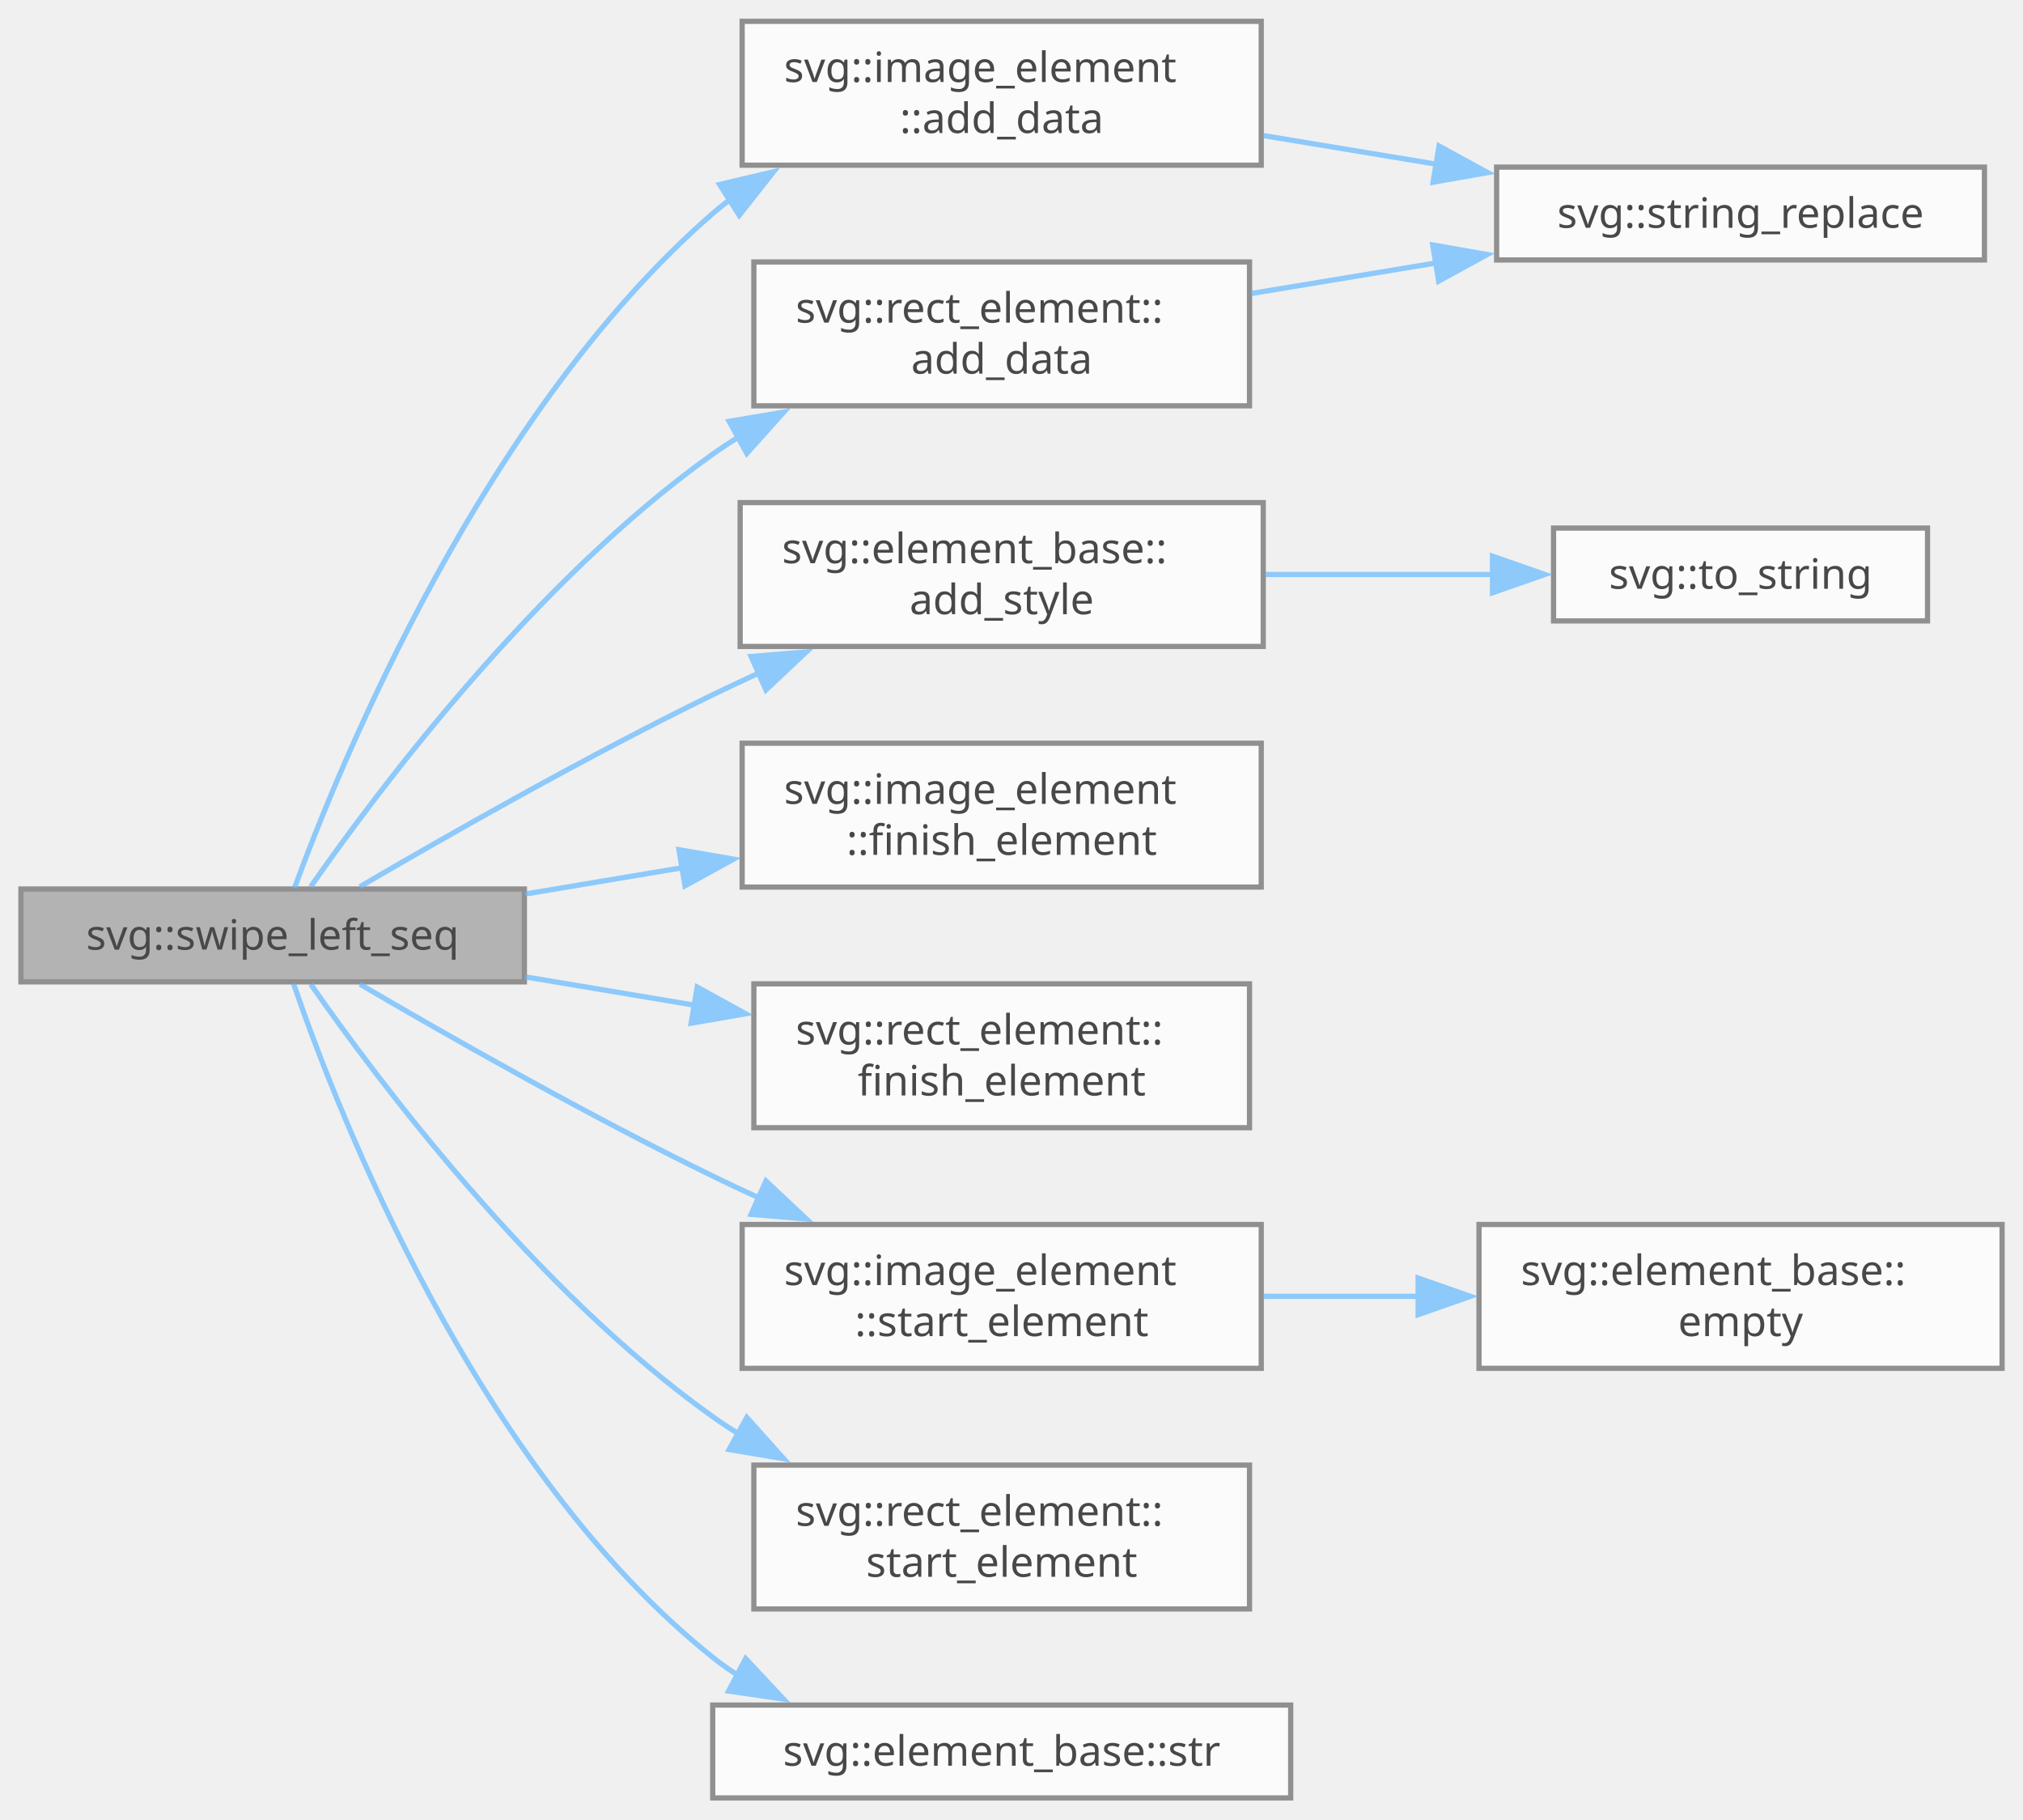
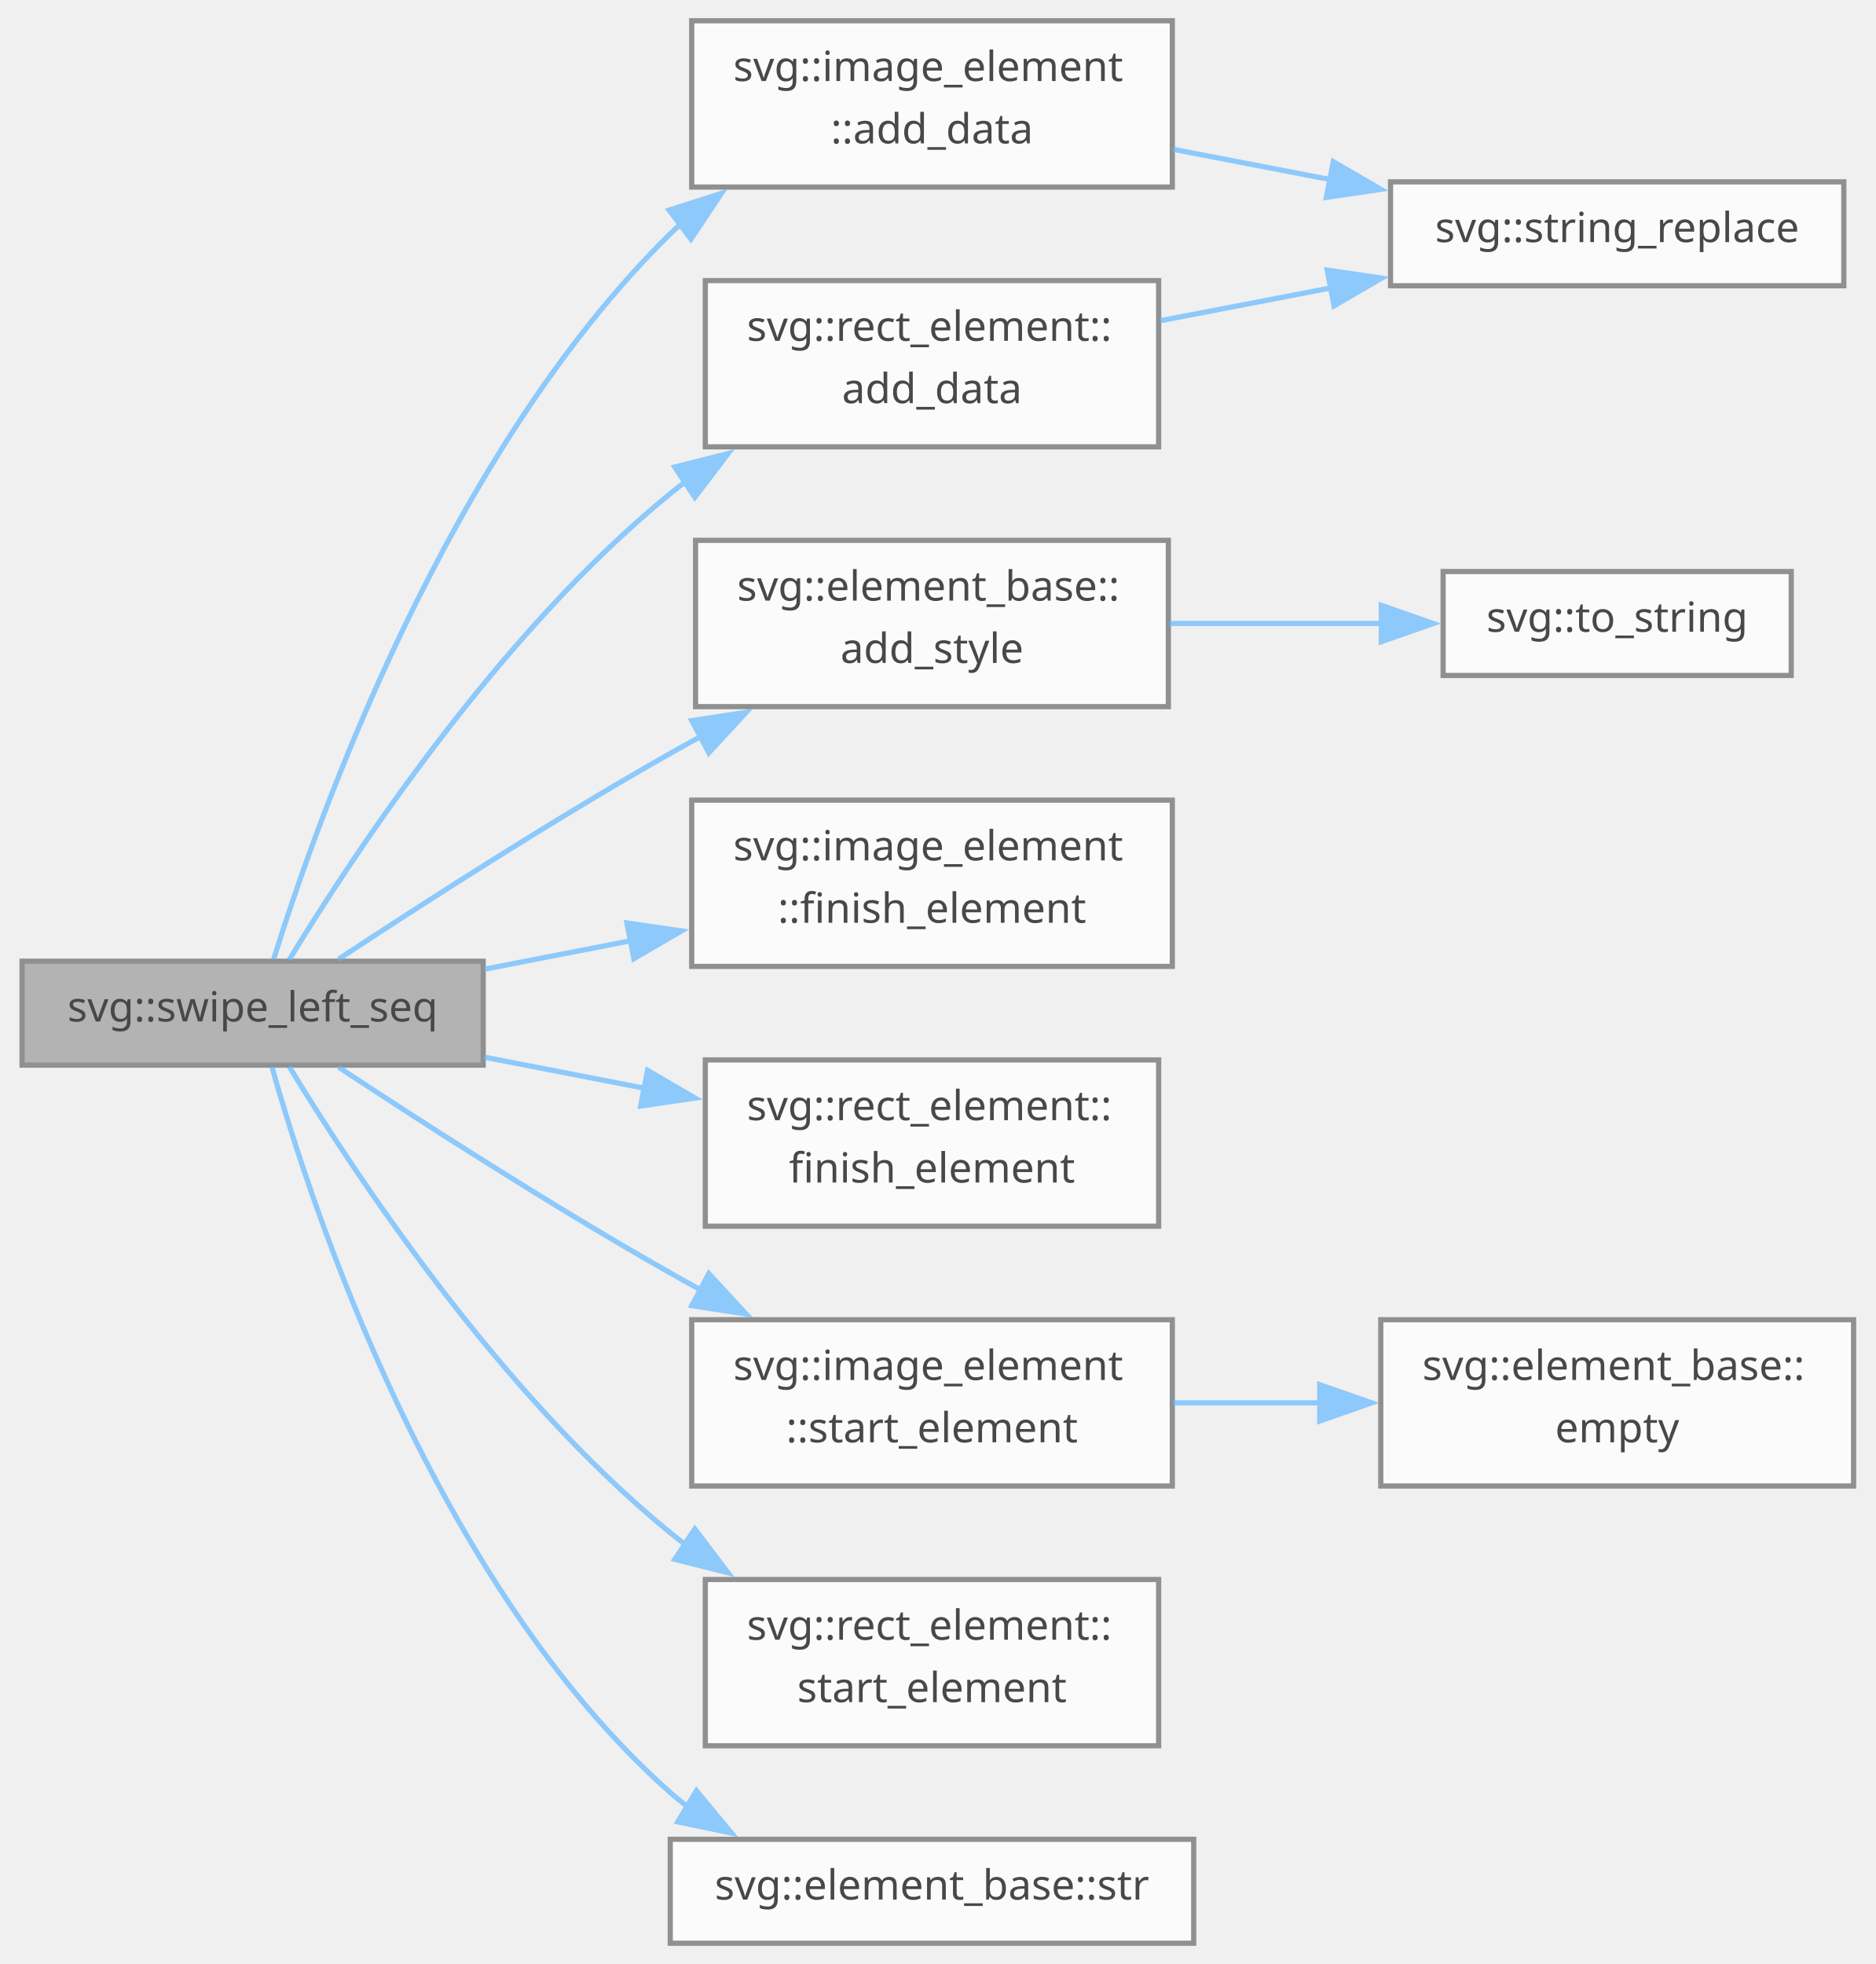
- <svg xmlns="http://www.w3.org/2000/svg" xmlns:xlink="http://www.w3.org/1999/xlink" width="387pt" height="348pt" viewBox="0.00 0.00 386.75 347.62">
+ <svg xmlns="http://www.w3.org/2000/svg" xmlns:xlink="http://www.w3.org/1999/xlink" width="361pt" height="378pt" viewBox="0.00 0.00 360.50 378.00">
  <svg id="main" version="1.1" xml:space="preserve">
    <style type="text/css">
.node, .edge {opacity: 0.7;}
.node.selected, .edge.selected {opacity: 1;}
.edge:hover path { stroke: red; }
.edge:hover polygon { stroke: red; fill: red; }
</style>
    <svg id="graph" class="graph">
-       <g id="graph0" class="graph" transform="scale(1 1) rotate(0) translate(4 343.62)">
+       <g id="graph0" class="graph" transform="scale(1 1) rotate(0) translate(4 374)">
        <g id="Node000001" class="node">
          <g id="a_Node000001">
            <a xlink:title="1 channel start with image, background color is klr each &quot;frame&quot; == string in returned strings has an...">
-               <polygon fill="#999999" stroke="#666666" points="96.25,-173.75 0,-173.75 0,-156 96.25,-156 96.25,-173.75" />
-               <text text-anchor="middle" x="48.12" y="-162.15" font-family="SourceSans" font-size="8.00">svg::swipe_left_seq</text>
+               <polygon fill="#999999" stroke="#666666" points="88.75,-189 0,-189 0,-169 88.75,-169 88.75,-189" />
+               <text text-anchor="middle" x="44.38" y="-177.4" font-family="SourceSans" font-size="8.00">svg::swipe_left_seq</text>
            </a>
          </g>
        </g>
        <g id="Node000002" class="node">
          <g id="a_Node000002">
            <a xlink:href="group__elements.html#abfa06ef3bc0a99045eac1a61c80ce46c" target="_top" xlink:title="Either serialize immediately (as below), or create data structure that adds data to data_vec and then...">
-               <polygon fill="white" stroke="#666666" points="237.12,-339.62 137.88,-339.62 137.88,-312.12 237.12,-312.12 237.12,-339.62" />
-               <text text-anchor="start" x="145.88" y="-328.02" font-family="SourceSans" font-size="8.00">svg::image_element</text>
-               <text text-anchor="middle" x="187.5" y="-318.27" font-family="SourceSans" font-size="8.00">::add_data</text>
+               <polygon fill="white" stroke="#666666" points="221.38,-370 128.88,-370 128.88,-338 221.38,-338 221.38,-370" />
+               <text text-anchor="start" x="136.88" y="-358.4" font-family="SourceSans" font-size="8.00">svg::image_element</text>
+               <text text-anchor="middle" x="175.12" y="-346.4" font-family="SourceSans" font-size="8.00">::add_data</text>
            </a>
          </g>
        </g>
        <g id="edge1_Node000001_Node000002" class="edge">
          <g id="a_edge1_Node000001_Node000002">
            <a xlink:title=" ">
-               <path fill="none" stroke="#63b8ff" d="M52.29,-173.94C61.16,-198.12 88.53,-264.93 132.25,-302.88 133.34,-303.82 134.47,-304.73 135.63,-305.6" />
-               <polygon fill="#63b8ff" stroke="#63b8ff" points="133.57,-308.43 143.88,-310.86 137.33,-302.53 133.57,-308.43" />
+               <path fill="none" stroke="#63b8ff" d="M48.44,-189.45C56.68,-215.95 81.66,-286.68 124.75,-329 125.37,-329.61 126,-330.2 126.65,-330.78" />
+               <polygon fill="#63b8ff" stroke="#63b8ff" points="124.53,-333.56 134.62,-336.8 128.74,-327.98 124.53,-333.56" />
            </a>
          </g>
        </g>
        <g id="Node000004" class="node">
          <g id="a_Node000004">
            <a xlink:href="group__elements.html#a1dd6663d882fb5dd14a47462a77f351b" target="_top" xlink:title="Either serialize immediately (as below), or create data structure that adds data to data_vec and then...">
-               <polygon fill="white" stroke="#666666" points="234.88,-293.62 140.12,-293.62 140.12,-266.12 234.88,-266.12 234.88,-293.62" />
-               <text text-anchor="start" x="148.12" y="-282.02" font-family="SourceSans" font-size="8.00">svg::rect_element::</text>
-               <text text-anchor="middle" x="187.5" y="-272.27" font-family="SourceSans" font-size="8.00">add_data</text>
+               <polygon fill="white" stroke="#666666" points="218.75,-320 131.5,-320 131.5,-288 218.75,-288 218.75,-320" />
+               <text text-anchor="start" x="139.5" y="-308.4" font-family="SourceSans" font-size="8.00">svg::rect_element::</text>
+               <text text-anchor="middle" x="175.12" y="-296.4" font-family="SourceSans" font-size="8.00">add_data</text>
            </a>
          </g>
        </g>
        <g id="edge3_Node000001_Node000004" class="edge">
          <g id="a_edge3_Node000001_Node000004">
            <a xlink:title=" ">
-               <path fill="none" stroke="#63b8ff" d="M55.4,-174.19C68.03,-192.31 98.23,-232.66 132.25,-256.88 133.83,-258 135.46,-259.08 137.15,-260.12" />
-               <polygon fill="#63b8ff" stroke="#63b8ff" points="135.39,-263.15 145.84,-264.91 138.77,-257.02 135.39,-263.15" />
+               <path fill="none" stroke="#63b8ff" d="M51.41,-189.27C63.32,-208.85 91.6,-251.96 124.75,-279 125.7,-279.77 126.68,-280.53 127.68,-281.28" />
+               <polygon fill="#63b8ff" stroke="#63b8ff" points="125.62,-284.11 135.89,-286.71 129.48,-278.27 125.62,-284.11" />
            </a>
          </g>
        </g>
        <g id="Node000005" class="node">
          <g id="a_Node000005">
            <a xlink:href="group__elements.html#a238b38ca99a1cf6c2baf80c8e4338d99" target="_top" xlink:title=" ">
-               <polygon fill="white" stroke="#666666" points="237.5,-247.62 137.5,-247.62 137.5,-220.12 237.5,-220.12 237.5,-247.62" />
-               <text text-anchor="start" x="145.5" y="-236.03" font-family="SourceSans" font-size="8.00">svg::element_base::</text>
-               <text text-anchor="middle" x="187.5" y="-226.28" font-family="SourceSans" font-size="8.00">add_style</text>
+               <polygon fill="white" stroke="#666666" points="220.62,-270 129.62,-270 129.62,-238 220.62,-238 220.62,-270" />
+               <text text-anchor="start" x="137.62" y="-258.4" font-family="SourceSans" font-size="8.00">svg::element_base::</text>
+               <text text-anchor="middle" x="175.12" y="-246.4" font-family="SourceSans" font-size="8.00">add_style</text>
            </a>
          </g>
        </g>
        <g id="edge5_Node000001_Node000005" class="edge">
          <g id="a_edge5_Node000001_Node000005">
            <a xlink:title=" ">
-               <path fill="none" stroke="#63b8ff" d="M64.8,-174.19C81.32,-183.86 108.23,-199.18 132.25,-210.88 135.14,-212.28 138.13,-213.69 141.17,-215.08" />
-               <polygon fill="#63b8ff" stroke="#63b8ff" points="139.59,-218.2 150.15,-219.07 142.43,-211.81 139.59,-218.2" />
+               <path fill="none" stroke="#63b8ff" d="M60.92,-189.4C76.74,-199.84 102.08,-216.16 124.75,-229 126.66,-230.08 128.63,-231.17 130.62,-232.26" />
+               <polygon fill="#63b8ff" stroke="#63b8ff" points="128.89,-235.3 139.36,-236.9 132.17,-229.12 128.89,-235.3" />
            </a>
          </g>
        </g>
        <g id="Node000007" class="node">
          <g id="a_Node000007">
            <a xlink:href="group__elements.html#gad9598e7ef20232bf2eb3e5ed14a4848d" target="_top" xlink:title=" ">
-               <polygon fill="white" stroke="#666666" points="237.12,-201.62 137.88,-201.62 137.88,-174.12 237.12,-174.12 237.12,-201.62" />
-               <text text-anchor="start" x="145.88" y="-190.03" font-family="SourceSans" font-size="8.00">svg::image_element</text>
-               <text text-anchor="middle" x="187.5" y="-180.28" font-family="SourceSans" font-size="8.00">::finish_element</text>
+               <polygon fill="white" stroke="#666666" points="221.38,-220 128.88,-220 128.88,-188 221.38,-188 221.38,-220" />
+               <text text-anchor="start" x="136.88" y="-208.4" font-family="SourceSans" font-size="8.00">svg::image_element</text>
+               <text text-anchor="middle" x="175.12" y="-196.4" font-family="SourceSans" font-size="8.00">::finish_element</text>
            </a>
          </g>
        </g>
        <g id="edge7_Node000001_Node000007" class="edge">
          <g id="a_edge7_Node000001_Node000007">
            <a xlink:title=" ">
-               <path fill="none" stroke="#63b8ff" d="M96.4,-172.79C106.1,-174.41 116.43,-176.14 126.51,-177.83" />
-               <polygon fill="#63b8ff" stroke="#63b8ff" points="125.8,-181.26 136.24,-179.46 126.96,-174.36 125.8,-181.26" />
+               <path fill="none" stroke="#63b8ff" d="M88.96,-187.46C98.09,-189.24 107.83,-191.13 117.36,-192.98" />
+               <polygon fill="#63b8ff" stroke="#63b8ff" points="116.41,-196.36 126.9,-194.83 117.75,-189.49 116.41,-196.36" />
            </a>
          </g>
        </g>
        <g id="Node000008" class="node">
          <g id="a_Node000008">
            <a xlink:href="group__elements.html#gad01750ac554c6bd6871a930c90e17a04" target="_top" xlink:title=" ">
-               <polygon fill="white" stroke="#666666" points="234.88,-155.62 140.12,-155.62 140.12,-128.12 234.88,-128.12 234.88,-155.62" />
-               <text text-anchor="start" x="148.12" y="-144.03" font-family="SourceSans" font-size="8.00">svg::rect_element::</text>
-               <text text-anchor="middle" x="187.5" y="-134.28" font-family="SourceSans" font-size="8.00">finish_element</text>
+               <polygon fill="white" stroke="#666666" points="218.75,-170 131.5,-170 131.5,-138 218.75,-138 218.75,-170" />
+               <text text-anchor="start" x="139.5" y="-158.4" font-family="SourceSans" font-size="8.00">svg::rect_element::</text>
+               <text text-anchor="middle" x="175.12" y="-146.4" font-family="SourceSans" font-size="8.00">finish_element</text>
            </a>
          </g>
        </g>
        <g id="edge8_Node000001_Node000008" class="edge">
          <g id="a_edge8_Node000001_Node000008">
            <a xlink:title=" ">
-               <path fill="none" stroke="#63b8ff" d="M96.4,-156.96C106.89,-155.2 118.11,-153.33 128.95,-151.51" />
-               <polygon fill="#63b8ff" stroke="#63b8ff" points="129.29,-155 138.57,-149.9 128.13,-148.1 129.29,-155" />
+               <path fill="none" stroke="#63b8ff" d="M88.96,-170.54C98.93,-168.6 109.64,-166.52 119.98,-164.51" />
+               <polygon fill="#63b8ff" stroke="#63b8ff" points="120.38,-168 129.53,-162.66 119.05,-161.13 120.38,-168" />
            </a>
          </g>
        </g>
        <g id="Node000009" class="node">
          <g id="a_Node000009">
            <a xlink:href="group__elements.html#af55d63d69abb6ef89ee0460a936085a7" target="_top" xlink:title=" ">
-               <polygon fill="white" stroke="#666666" points="237.12,-109.62 137.88,-109.62 137.88,-82.12 237.12,-82.12 237.12,-109.62" />
-               <text text-anchor="start" x="145.88" y="-98.03" font-family="SourceSans" font-size="8.00">svg::image_element</text>
-               <text text-anchor="middle" x="187.5" y="-88.28" font-family="SourceSans" font-size="8.00">::start_element</text>
+               <polygon fill="white" stroke="#666666" points="221.38,-120 128.88,-120 128.88,-88 221.38,-88 221.38,-120" />
+               <text text-anchor="start" x="136.88" y="-108.4" font-family="SourceSans" font-size="8.00">svg::image_element</text>
+               <text text-anchor="middle" x="175.12" y="-96.4" font-family="SourceSans" font-size="8.00">::start_element</text>
            </a>
          </g>
        </g>
        <g id="edge9_Node000001_Node000009" class="edge">
          <g id="a_edge9_Node000001_Node000009">
            <a xlink:title=" ">
-               <path fill="none" stroke="#63b8ff" d="M64.8,-155.56C81.32,-145.89 108.23,-130.57 132.25,-118.88 135.14,-117.47 138.13,-116.06 141.17,-114.67" />
-               <polygon fill="#63b8ff" stroke="#63b8ff" points="142.43,-117.94 150.15,-110.68 139.59,-111.55 142.43,-117.94" />
+               <path fill="none" stroke="#63b8ff" d="M60.92,-168.6C76.74,-158.16 102.08,-141.84 124.75,-129 126.66,-127.92 128.63,-126.83 130.62,-125.74" />
+               <polygon fill="#63b8ff" stroke="#63b8ff" points="132.17,-128.88 139.36,-121.1 128.89,-122.7 132.17,-128.88" />
            </a>
          </g>
        </g>
        <g id="Node000011" class="node">
          <g id="a_Node000011">
            <a xlink:href="group__elements.html#a1e0ed5e9dfe1244317a87d7e6774348b" target="_top" xlink:title=" ">
-               <polygon fill="white" stroke="#666666" points="234.88,-63.62 140.12,-63.62 140.12,-36.12 234.88,-36.12 234.88,-63.62" />
-               <text text-anchor="start" x="148.12" y="-52.02" font-family="SourceSans" font-size="8.00">svg::rect_element::</text>
-               <text text-anchor="middle" x="187.5" y="-42.27" font-family="SourceSans" font-size="8.00">start_element</text>
+               <polygon fill="white" stroke="#666666" points="218.75,-70 131.5,-70 131.5,-38 218.75,-38 218.75,-70" />
+               <text text-anchor="start" x="139.5" y="-58.4" font-family="SourceSans" font-size="8.00">svg::rect_element::</text>
+               <text text-anchor="middle" x="175.12" y="-46.4" font-family="SourceSans" font-size="8.00">start_element</text>
            </a>
          </g>
        </g>
        <g id="edge11_Node000001_Node000011" class="edge">
          <g id="a_edge11_Node000001_Node000011">
            <a xlink:title=" ">
-               <path fill="none" stroke="#63b8ff" d="M55.4,-155.56C68.03,-137.44 98.23,-97.09 132.25,-72.88 133.83,-71.75 135.46,-70.67 137.15,-69.63" />
-               <polygon fill="#63b8ff" stroke="#63b8ff" points="138.77,-72.73 145.84,-64.84 135.39,-66.6 138.77,-72.73" />
+               <path fill="none" stroke="#63b8ff" d="M51.41,-168.73C63.32,-149.15 91.6,-106.04 124.75,-79 125.7,-78.23 126.68,-77.47 127.68,-76.72" />
+               <polygon fill="#63b8ff" stroke="#63b8ff" points="129.48,-79.73 135.89,-71.29 125.62,-73.89 129.48,-79.73" />
            </a>
          </g>
        </g>
        <g id="Node000012" class="node">
          <g id="a_Node000012">
            <a xlink:href="group__elements.html#ad893ef9c13a15464c96d8a85c08af30f" target="_top" xlink:title=" ">
-               <polygon fill="white" stroke="#666666" points="242.75,-17.75 132.25,-17.75 132.25,0 242.75,0 242.75,-17.75" />
-               <text text-anchor="middle" x="187.5" y="-6.15" font-family="SourceSans" font-size="8.00">svg::element_base::str</text>
+               <polygon fill="white" stroke="#666666" points="225.5,-20 124.75,-20 124.75,0 225.5,0 225.5,-20" />
+               <text text-anchor="middle" x="175.12" y="-8.4" font-family="SourceSans" font-size="8.00">svg::element_base::str</text>
            </a>
          </g>
        </g>
        <g id="edge12_Node000001_Node000012" class="edge">
          <g id="a_edge12_Node000001_Node000012">
            <a xlink:title=" ">
-               <path fill="none" stroke="#63b8ff" d="M52.13,-155.62C60.59,-130.94 87.03,-63.03 132.25,-26.88 133.77,-25.66 135.37,-24.53 137.04,-23.47" />
-               <polygon fill="#63b8ff" stroke="#63b8ff" points="138.55,-26.63 145.79,-18.89 135.3,-20.43 138.55,-26.63" />
+               <path fill="none" stroke="#63b8ff" d="M48.08,-168.68C55.62,-141.86 79.35,-69.28 124.75,-29 125.83,-28.04 126.97,-27.13 128.15,-26.26" />
+               <polygon fill="#63b8ff" stroke="#63b8ff" points="129.79,-29.35 136.55,-21.2 126.18,-23.36 129.79,-29.35" />
            </a>
          </g>
        </g>
        <g id="Node000003" class="node">
          <g id="a_Node000003">
            <a xlink:href="namespacesvg.html#a48ac748e89e22789d1772326a98dd7b6" target="_top" xlink:title=" ">
-               <polygon fill="white" stroke="#666666" points="375.38,-311.75 282.12,-311.75 282.12,-294 375.38,-294 375.38,-311.75" />
-               <text text-anchor="middle" x="328.75" y="-300.15" font-family="SourceSans" font-size="8.00">svg::string_replace</text>
+               <polygon fill="white" stroke="#666666" points="350.62,-339 263.38,-339 263.38,-319 350.62,-319 350.62,-339" />
+               <text text-anchor="middle" x="307" y="-327.4" font-family="SourceSans" font-size="8.00">svg::string_replace</text>
            </a>
          </g>
        </g>
        <g id="edge2_Node000002_Node000003" class="edge">
          <g id="a_edge2_Node000002_Node000003">
            <a xlink:title=" ">
-               <path fill="none" stroke="#63b8ff" d="M237.59,-317.77C248.29,-316 259.69,-314.12 270.66,-312.3" />
-               <polygon fill="#63b8ff" stroke="#63b8ff" points="271.11,-315.78 280.4,-310.7 269.97,-308.87 271.11,-315.78" />
+               <path fill="none" stroke="#63b8ff" d="M221.55,-345.26C231.33,-343.37 241.76,-341.37 251.83,-339.43" />
+               <polygon fill="#63b8ff" stroke="#63b8ff" points="252.36,-342.89 261.52,-337.56 251.03,-336.02 252.36,-342.89" />
            </a>
          </g>
        </g>
        <g id="edge4_Node000004_Node000003" class="edge">
          <g id="a_edge4_Node000004_Node000003">
            <a xlink:title=" ">
-               <path fill="none" stroke="#63b8ff" d="M235.26,-287.6C246.63,-289.48 258.92,-291.51 270.72,-293.46" />
-               <polygon fill="#63b8ff" stroke="#63b8ff" points="269.9,-296.87 280.33,-295.04 271.04,-289.96 269.9,-296.87" />
+               <path fill="none" stroke="#63b8ff" d="M219.01,-312.26C229.54,-314.28 240.95,-316.48 251.93,-318.59" />
+               <polygon fill="#63b8ff" stroke="#63b8ff" points="251.19,-322.01 261.67,-320.47 252.51,-315.14 251.19,-322.01" />
            </a>
          </g>
        </g>
        <g id="Node000006" class="node">
          <g id="a_Node000006">
            <a xlink:href="namespacesvg.html#a36b1c48ad4601b205790e3772ad0a7b6" target="_top" xlink:title=" ">
-               <polygon fill="white" stroke="#666666" points="364.5,-242.75 293,-242.75 293,-225 364.5,-225 364.5,-242.75" />
-               <text text-anchor="middle" x="328.75" y="-231.15" font-family="SourceSans" font-size="8.00">svg::to_string</text>
+               <polygon fill="white" stroke="#666666" points="340.5,-264 273.5,-264 273.5,-244 340.5,-244 340.5,-264" />
+               <text text-anchor="middle" x="307" y="-252.4" font-family="SourceSans" font-size="8.00">svg::to_string</text>
            </a>
          </g>
        </g>
        <g id="edge6_Node000005_Node000006" class="edge">
          <g id="a_edge6_Node000005_Node000006">
            <a xlink:title=" ">
-               <path fill="none" stroke="#63b8ff" d="M237.99,-233.88C252.16,-233.88 267.54,-233.88 281.51,-233.88" />
-               <polygon fill="#63b8ff" stroke="#63b8ff" points="281.33,-237.38 291.33,-233.88 281.33,-230.38 281.33,-237.38" />
+               <path fill="none" stroke="#63b8ff" d="M220.82,-254C234.1,-254 248.64,-254 261.88,-254" />
+               <polygon fill="#63b8ff" stroke="#63b8ff" points="261.61,-257.5 271.61,-254 261.61,-250.5 261.61,-257.5" />
            </a>
          </g>
        </g>
        <g id="Node000010" class="node">
          <g id="a_Node000010">
            <a xlink:href="group__elements.html#ad192becf9565fd5d15094d275e207481" target="_top" xlink:title="Empty when the output buffer is.">
-               <polygon fill="white" stroke="#666666" points="378.75,-109.62 278.75,-109.62 278.75,-82.12 378.75,-82.12 378.75,-109.62" />
-               <text text-anchor="start" x="286.75" y="-98.03" font-family="SourceSans" font-size="8.00">svg::element_base::</text>
-               <text text-anchor="middle" x="328.75" y="-88.28" font-family="SourceSans" font-size="8.00">empty</text>
+               <polygon fill="white" stroke="#666666" points="352.5,-120 261.5,-120 261.5,-88 352.5,-88 352.5,-120" />
+               <text text-anchor="start" x="269.5" y="-108.4" font-family="SourceSans" font-size="8.00">svg::element_base::</text>
+               <text text-anchor="middle" x="307" y="-96.4" font-family="SourceSans" font-size="8.00">empty</text>
            </a>
          </g>
        </g>
        <g id="edge10_Node000009_Node000010" class="edge">
          <g id="a_edge10_Node000009_Node000010">
            <a xlink:title=" ">
-               <path fill="none" stroke="#63b8ff" d="M237.59,-95.88C247.16,-95.88 257.3,-95.88 267.19,-95.88" />
-               <polygon fill="#63b8ff" stroke="#63b8ff" points="267.12,-99.38 277.12,-95.88 267.12,-92.38 267.12,-99.38" />
+               <path fill="none" stroke="#63b8ff" d="M221.55,-104C230.7,-104 240.42,-104 249.89,-104" />
+               <polygon fill="#63b8ff" stroke="#63b8ff" points="249.75,-107.5 259.75,-104 249.75,-100.5 249.75,-107.5" />
            </a>
          </g>
        </g>
      </g>
    </svg>
  </svg>
  <style type="text/css">

[data-mouse-over-selected='false'] { opacity: 0.7; }
[data-mouse-over-selected='true']  { opacity: 1.0; }

</style>
</svg>
